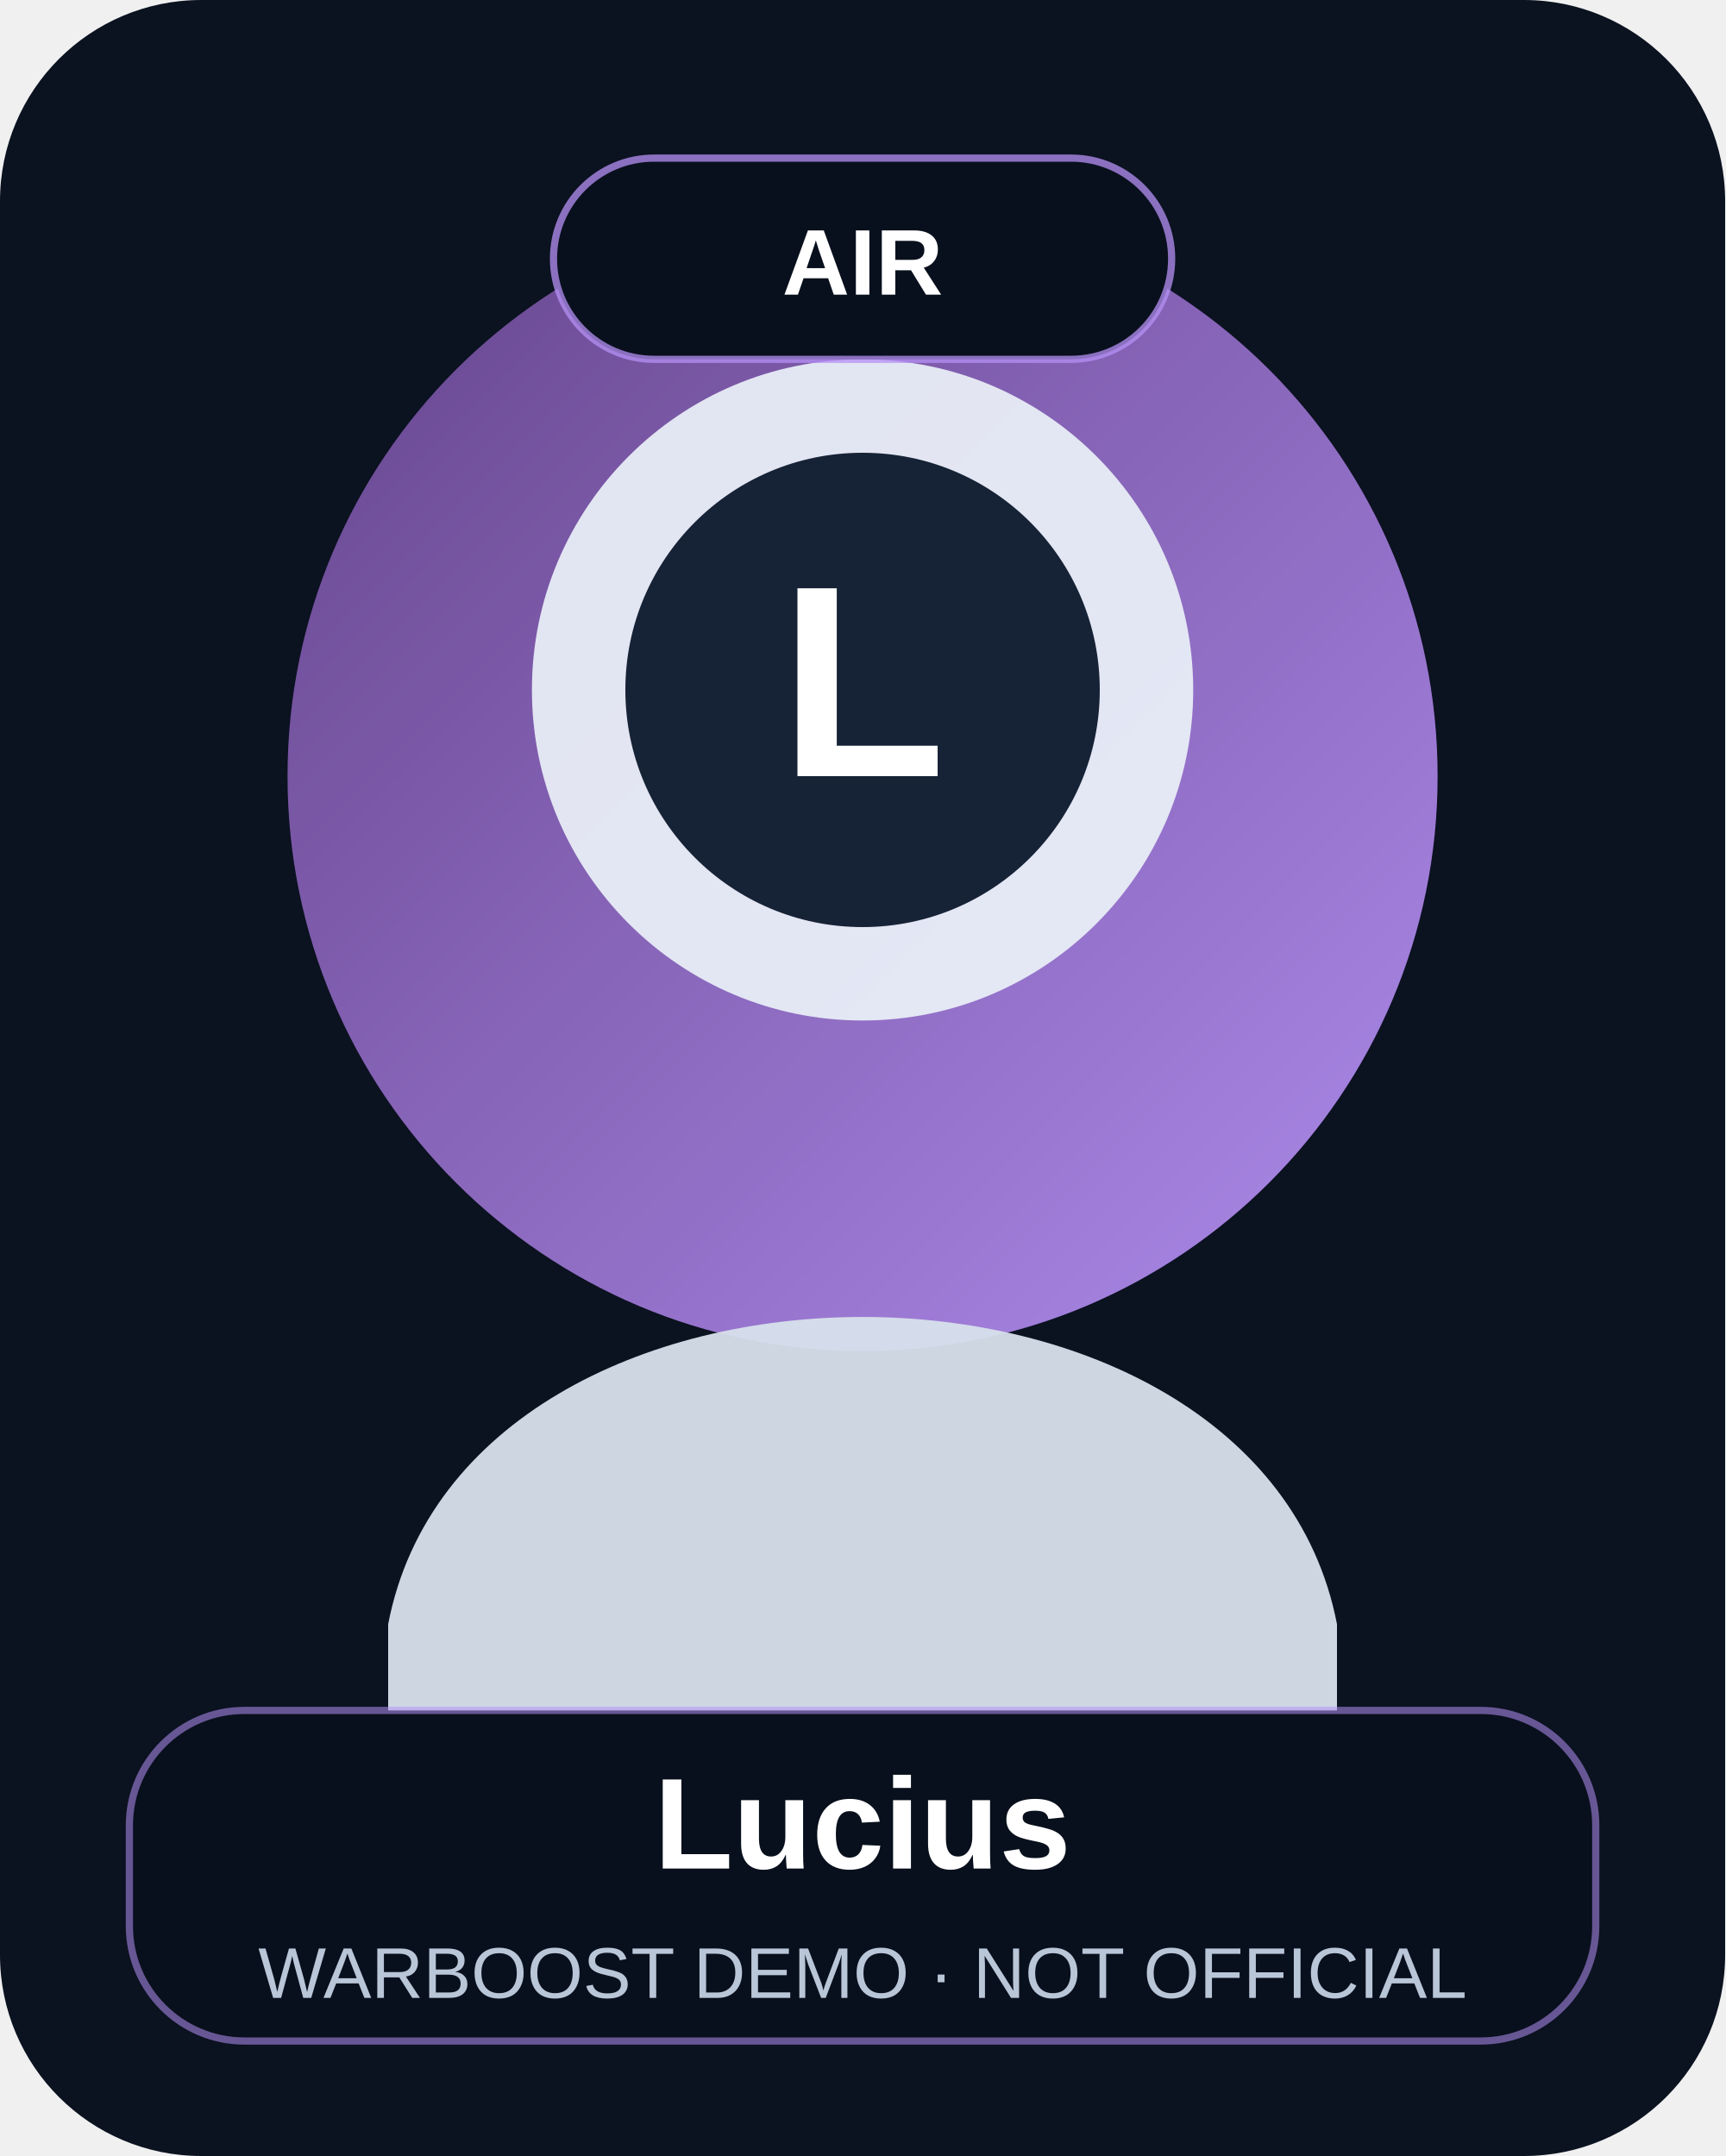
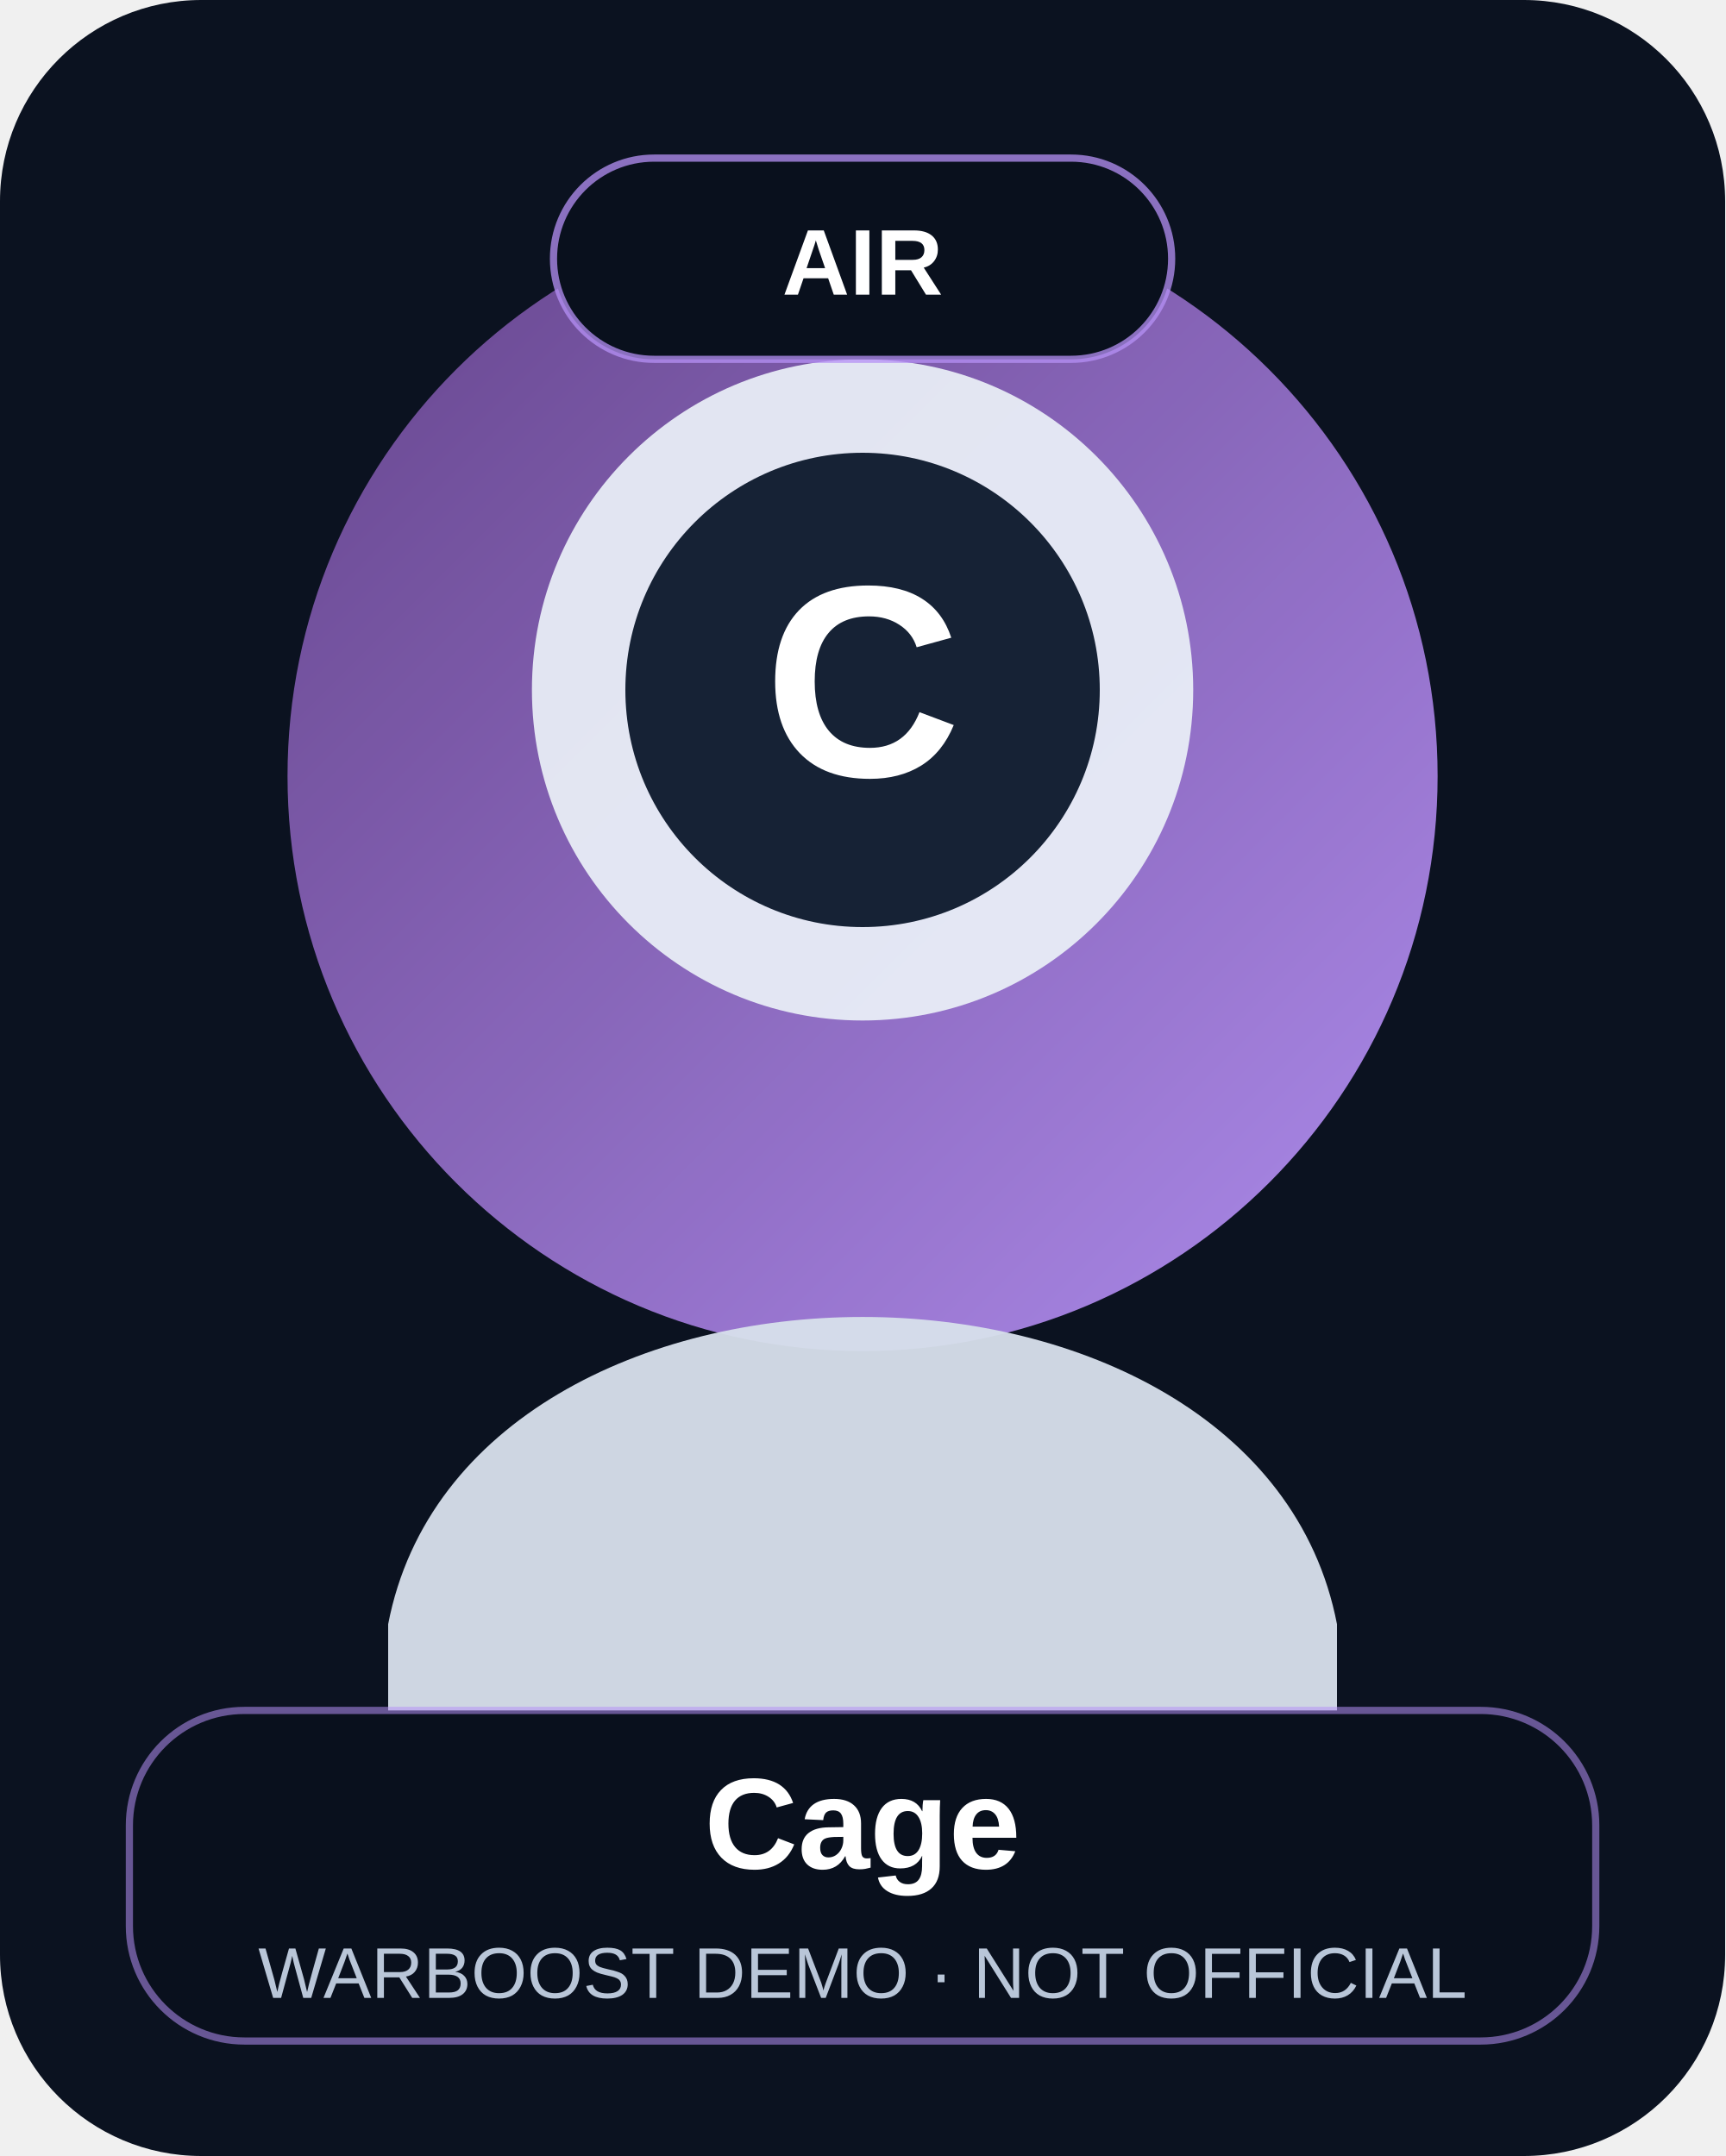
- <svg xmlns="http://www.w3.org/2000/svg" width="240" height="300" viewBox="0 0 240 300" role="img" aria-label="Lucius WarBoost demo visual">
+ <svg xmlns="http://www.w3.org/2000/svg" width="240" height="300" viewBox="0 0 240 300" role="img" aria-label="Cage WarBoost demo visual">
  <defs>
    <linearGradient id="g" x1="0" y1="0" x2="1" y2="1">
      <stop stop-color="#69458f" />
      <stop offset="1" stop-color="#b590f5" />
    </linearGradient>
  </defs>
  <rect width="240" height="300" rx="28" fill="#0b1220" />
  <circle cx="120" cy="108" r="80" fill="url(#g)" opacity=".96" />
  <circle cx="120" cy="96" r="46" fill="#e9eef6" opacity=".94" />
  <path d="M54 226c11-57 121-57 132 0v38H54z" fill="#d7e0eb" opacity=".95" />
  <circle cx="120" cy="96" r="33" fill="#162235" />
-   <text x="120" y="108" text-anchor="middle" font-size="38" font-family="Arial, sans-serif" font-weight="700" fill="#fff">L</text>
+   <text x="120" y="108" text-anchor="middle" font-size="38" font-family="Arial, sans-serif" font-weight="700" fill="#fff">C</text>
  <rect x="77" y="22" width="86" height="28" rx="14" fill="#09101d" stroke="#b590f5" stroke-opacity=".75" />
  <text x="120" y="41" text-anchor="middle" font-size="13" font-family="Arial, sans-serif" font-weight="700" fill="#fff">AIR</text>
  <rect x="18" y="238" width="204" height="46" rx="16" fill="#09101d" stroke="#b590f5" stroke-opacity=".55" />
-   <text x="120" y="260" text-anchor="middle" font-size="18" font-family="Arial, sans-serif" font-weight="700" fill="#fff">Lucius</text>
+   <text x="120" y="260" text-anchor="middle" font-size="18" font-family="Arial, sans-serif" font-weight="700" fill="#fff">Cage</text>
  <text x="120" y="278" text-anchor="middle" font-size="10" font-family="Arial, sans-serif" fill="#b9c6d8">WARBOOST DEMO · NOT OFFICIAL</text>
</svg>
